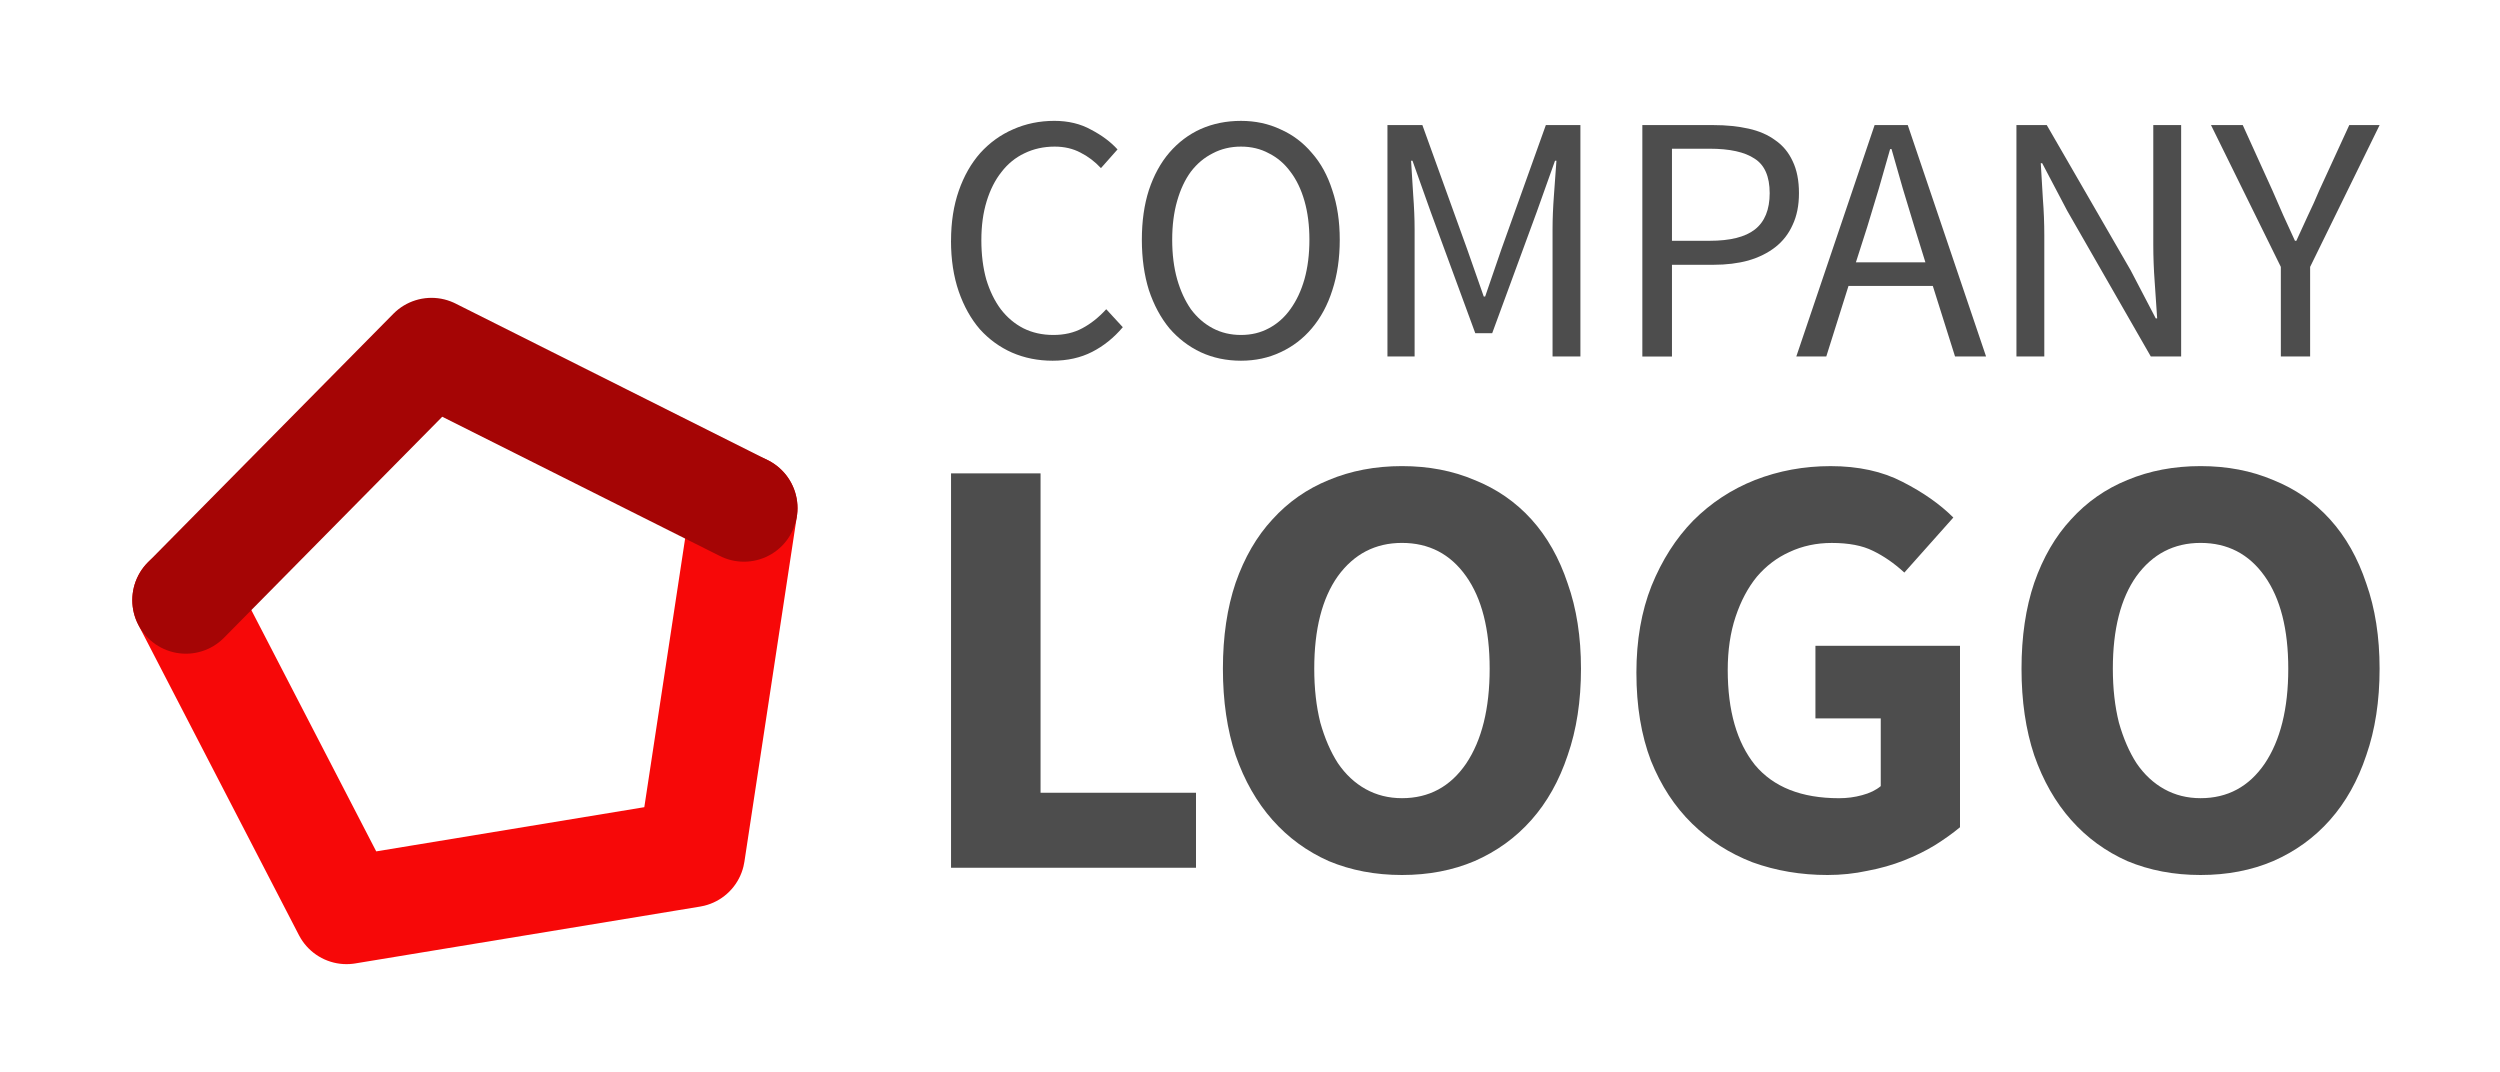
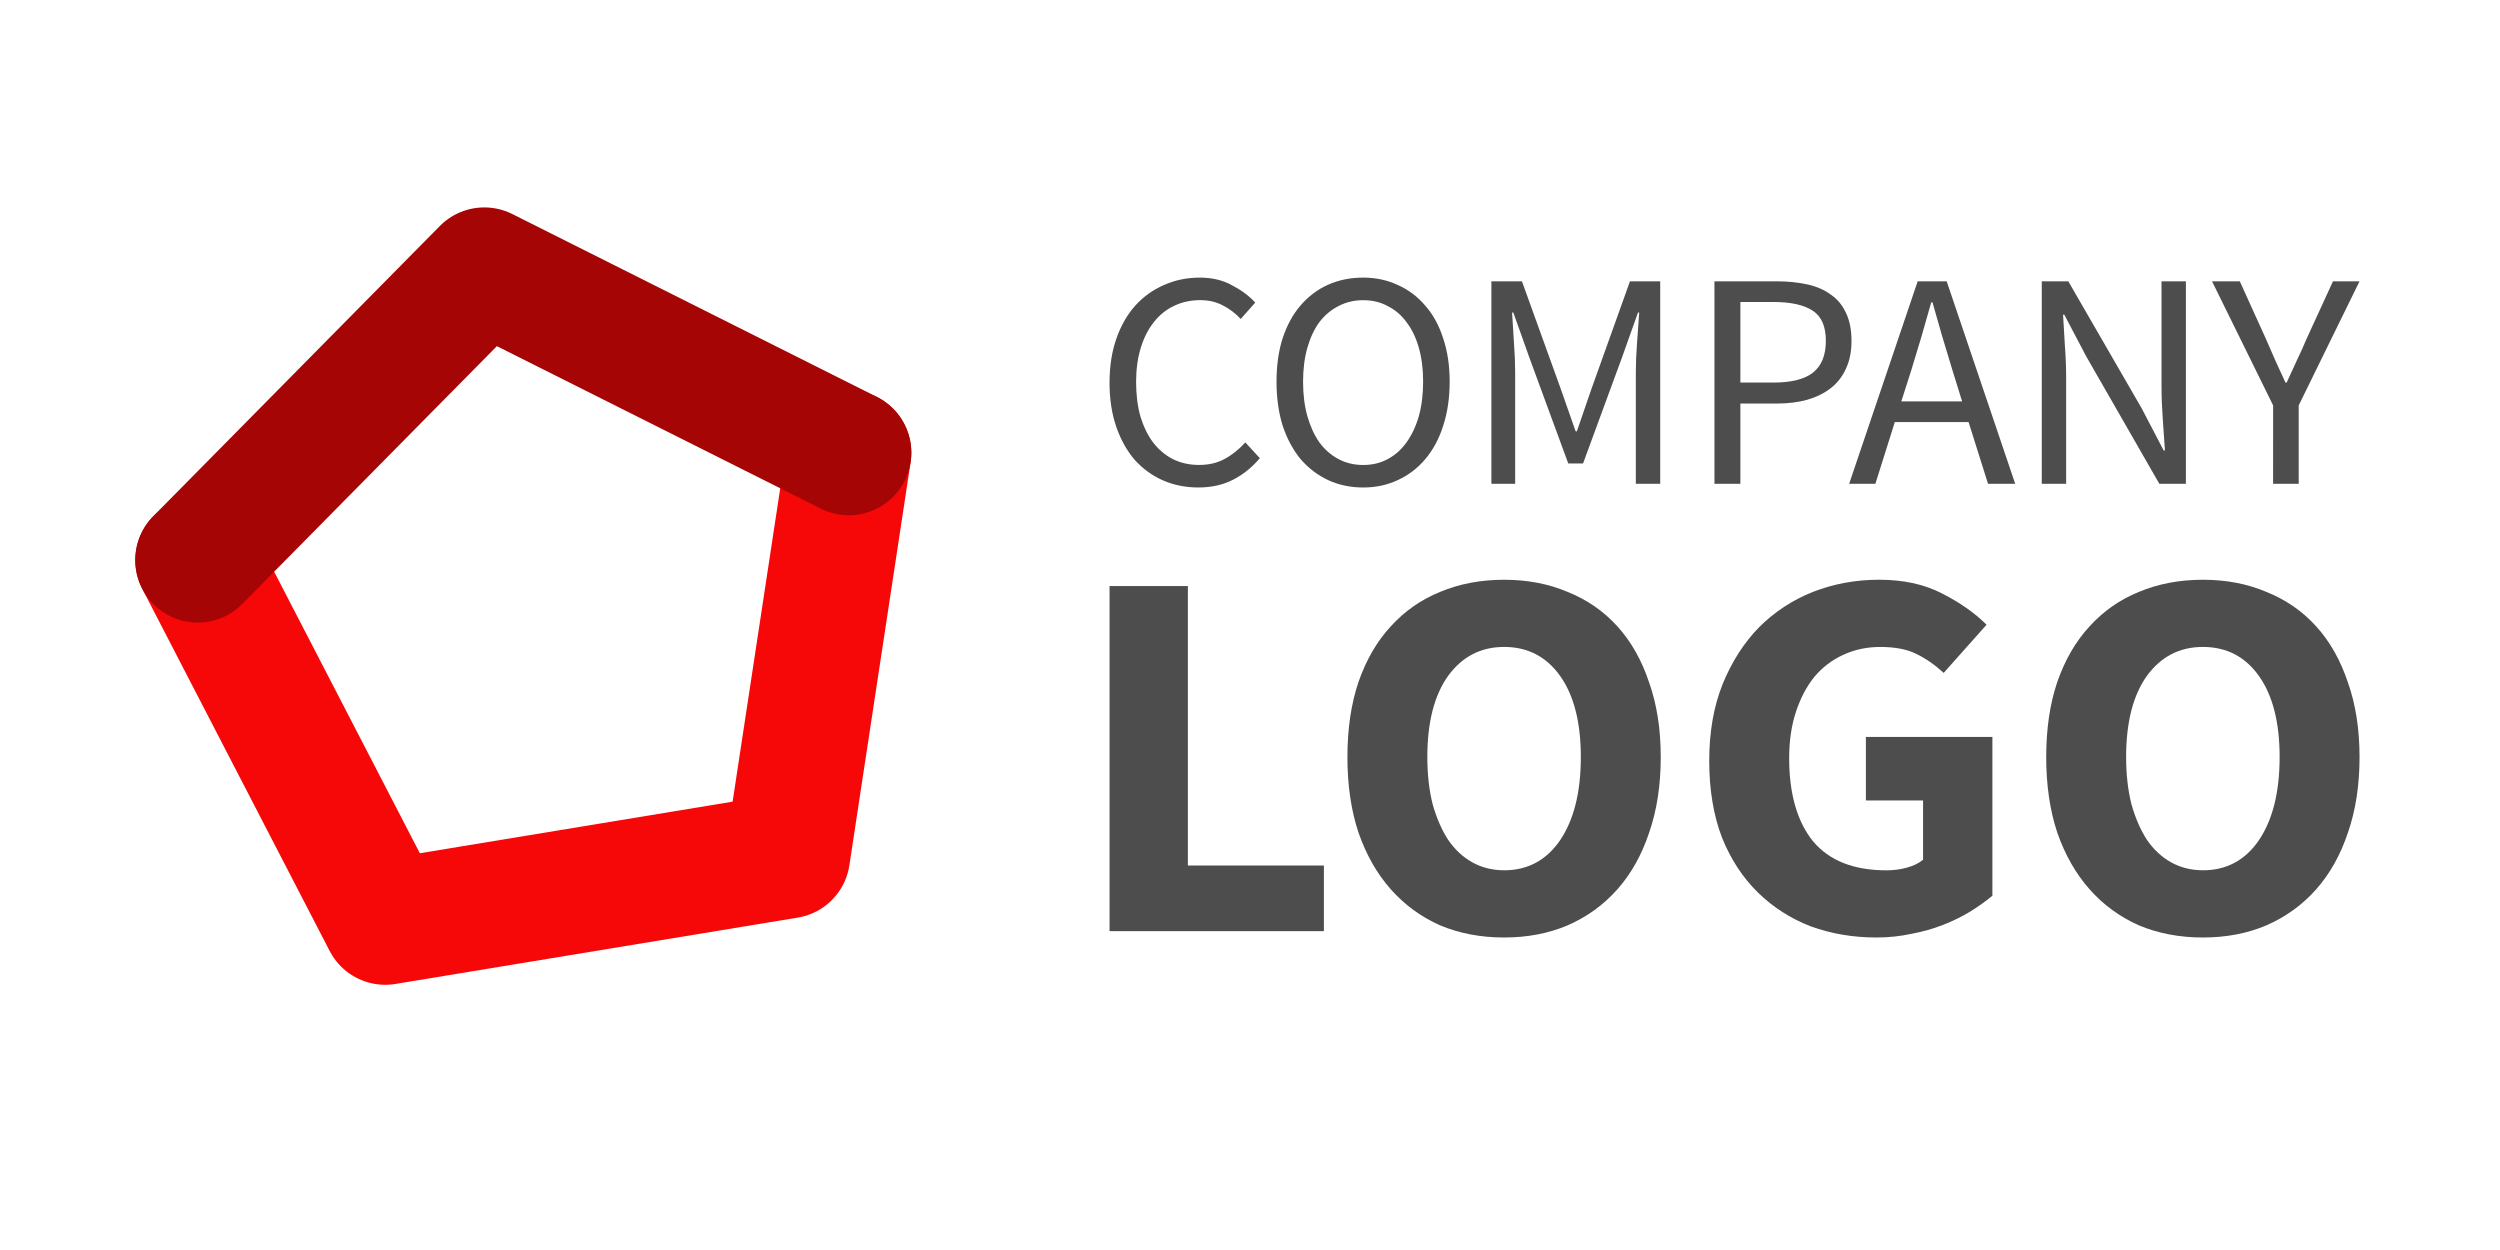
- <svg xmlns="http://www.w3.org/2000/svg" width="140" height="60" version="1.1" id="svg8">
+ <svg xmlns="http://www.w3.org/2000/svg" width="120" height="60" version="1.1" id="svg8">
  <defs id="defs2" />
  <g id="layer1">
-     <path style="color:#000000;clip-rule:nonzero;display:inline;overflow:visible;visibility:visible;opacity:1;isolation:auto;mix-blend-mode:normal;color-interpolation:sRGB;color-interpolation-filters:linearRGB;solid-color:#000000;solid-opacity:1;vector-effect:none;fill:none;fill-opacity:1;fill-rule:nonzero;stroke:#f70808;stroke-width:6;stroke-linecap:round;stroke-linejoin:round;stroke-miterlimit:4;stroke-dasharray:none;stroke-dashoffset:0;stroke-opacity:1;marker:none;color-rendering:auto;image-rendering:auto;shape-rendering:auto;text-rendering:auto;enable-background:accumulate" d="M 41.66,28.455 38.72,47.808 19.406,50.992 10.409,33.607" id="path823" />
-     <path style="color:#000000;clip-rule:nonzero;display:inline;overflow:visible;visibility:visible;opacity:1;isolation:auto;mix-blend-mode:normal;color-interpolation:sRGB;color-interpolation-filters:linearRGB;solid-color:#000000;solid-opacity:1;vector-effect:none;fill:none;fill-opacity:1;fill-rule:nonzero;stroke:#a50505;stroke-width:6;stroke-linecap:round;stroke-linejoin:round;stroke-miterlimit:4;stroke-dasharray:none;stroke-dashoffset:0;stroke-opacity:1;marker:none;color-rendering:auto;image-rendering:auto;shape-rendering:auto;text-rendering:auto;enable-background:accumulate" d="M 10.409,33.607 24.163,19.679 41.66,28.455" id="path828" />
+     <path style="color:#000000;clip-rule:nonzero;display:inline;overflow:visible;visibility:visible;opacity:1;isolation:auto;mix-blend-mode:normal;color-interpolation:sRGB;color-interpolation-filters:linearRGB;solid-color:#000000;solid-opacity:1;vector-effect:none;fill:none;fill-opacity:1;fill-rule:nonzero;stroke:#f70808;stroke-width:6;stroke-linecap:round;stroke-linejoin:round;stroke-miterlimit:4;stroke-dasharray:none;stroke-dashoffset:0;stroke-opacity:1;marker:none;color-rendering:auto;image-rendering:auto;shape-rendering:auto;text-rendering:auto;enable-background:accumulate" d="M 40.744,21.733 37.804,41.085 18.49,44.27 9.493,26.885" id="path823" />
+     <path style="color:#000000;clip-rule:nonzero;display:inline;overflow:visible;visibility:visible;opacity:1;isolation:auto;mix-blend-mode:normal;color-interpolation:sRGB;color-interpolation-filters:linearRGB;solid-color:#000000;solid-opacity:1;vector-effect:none;fill:none;fill-opacity:1;fill-rule:nonzero;stroke:#a50505;stroke-width:6;stroke-linecap:round;stroke-linejoin:round;stroke-miterlimit:4;stroke-dasharray:none;stroke-dashoffset:0;stroke-opacity:1;marker:none;color-rendering:auto;image-rendering:auto;shape-rendering:auto;text-rendering:auto;enable-background:accumulate" d="M 9.493,26.885 23.247,12.956 40.744,21.733" id="path828" />
  </g>
-   <path id="path836" style="font-style:normal;font-variant:normal;font-weight:normal;font-stretch:normal;font-size:16px;line-height:18px;font-family:'Source Sans Pro';-inkscape-font-specification:'Source Sans Pro';letter-spacing:0px;word-spacing:0px;fill:#4d4d4d;fill-opacity:1;stroke:none;stroke-width:1.235px;stroke-linecap:butt;stroke-linejoin:miter;stroke-opacity:1" d="m 53.258,13.484 q 0,-1.56 0.435,-2.805 0.435,-1.244 1.205,-2.114 0.79,-0.869 1.837,-1.323 1.067,-0.474 2.311,-0.474 1.165,0 2.054,0.494 0.909,0.474 1.481,1.106 L 61.653,9.415 Q 61.139,8.862 60.507,8.546 59.875,8.21 59.065,8.21 q -0.928,0 -1.699,0.375 -0.751,0.356 -1.284,1.047 -0.533,0.672 -0.83,1.64 -0.296,0.968 -0.296,2.173 0,1.225 0.277,2.212 0.296,0.968 0.81,1.659 0.533,0.691 1.264,1.067 0.751,0.375 1.679,0.375 0.928,0 1.62,-0.375 0.711,-0.375 1.343,-1.067 l 0.928,1.007 q -0.751,0.889 -1.719,1.383 -0.968,0.494 -2.212,0.494 -1.225,0 -2.272,-0.454 -1.027,-0.454 -1.798,-1.304 -0.751,-0.869 -1.185,-2.114 -0.435,-1.264 -0.435,-2.844 z" />
-   <path id="path838" style="font-style:normal;font-variant:normal;font-weight:normal;font-stretch:normal;font-size:16px;line-height:18px;font-family:'Source Sans Pro';-inkscape-font-specification:'Source Sans Pro';letter-spacing:0px;word-spacing:0px;fill:#4d4d4d;fill-opacity:1;stroke:none;stroke-width:1.235px;stroke-linecap:butt;stroke-linejoin:miter;stroke-opacity:1" d="m 69.495,20.2 q -1.225,0 -2.252,-0.474 -1.007,-0.474 -1.758,-1.343 -0.731,-0.889 -1.146,-2.133 -0.395,-1.264 -0.395,-2.825 0,-1.56 0.395,-2.785 0.415,-1.244 1.146,-2.094 0.751,-0.869 1.758,-1.323 1.027,-0.454 2.252,-0.454 1.205,0 2.212,0.474 1.027,0.454 1.758,1.323 0.751,0.849 1.146,2.094 0.415,1.225 0.415,2.765 0,1.56 -0.415,2.825 -0.395,1.244 -1.146,2.133 -0.731,0.869 -1.758,1.343 -1.007,0.474 -2.212,0.474 z m 0,-1.442 q 0.869,0 1.56,-0.375 0.711,-0.375 1.205,-1.067 0.514,-0.711 0.79,-1.679 0.277,-0.988 0.277,-2.212 0,-1.205 -0.277,-2.173 -0.277,-0.968 -0.79,-1.64 -0.494,-0.672 -1.205,-1.027 -0.691,-0.375 -1.56,-0.375 -0.869,0 -1.58,0.375 -0.711,0.356 -1.225,1.027 -0.494,0.672 -0.77,1.64 -0.277,0.968 -0.277,2.173 0,1.225 0.277,2.212 0.277,0.968 0.77,1.679 0.514,0.691 1.225,1.067 0.711,0.375 1.58,0.375 z" />
-   <path id="path840" style="font-style:normal;font-variant:normal;font-weight:normal;font-stretch:normal;font-size:16px;line-height:18px;font-family:'Source Sans Pro';-inkscape-font-specification:'Source Sans Pro';letter-spacing:0px;word-spacing:0px;fill:#4d4d4d;fill-opacity:1;stroke:none;stroke-width:1.235px;stroke-linecap:butt;stroke-linejoin:miter;stroke-opacity:1" d="m 77.697,7.005 h 1.956 l 2.509,6.953 0.928,2.647 h 0.079 l 0.909,-2.647 2.489,-6.953 h 1.936 v 12.958 h -1.56 v -7.131 q 0,-0.869 0.079,-1.916 0.079,-1.047 0.138,-1.916 h -0.079 L 86.052,11.884 83.563,18.659 H 82.615 L 80.126,11.884 79.099,9 h -0.079 q 0.059,0.869 0.119,1.916 0.079,1.047 0.079,1.916 v 7.131 h -1.521 z" />
-   <path id="path842" style="font-style:normal;font-variant:normal;font-weight:normal;font-stretch:normal;font-size:16px;line-height:18px;font-family:'Source Sans Pro';-inkscape-font-specification:'Source Sans Pro';letter-spacing:0px;word-spacing:0px;fill:#4d4d4d;fill-opacity:1;stroke:none;stroke-width:1.235px;stroke-linecap:butt;stroke-linejoin:miter;stroke-opacity:1" d="m 91.971,7.005 h 3.99 q 1.067,0 1.956,0.198 0.889,0.198 1.501,0.652 0.632,0.435 0.968,1.165 0.356,0.731 0.356,1.798 0,1.027 -0.356,1.778 -0.336,0.751 -0.968,1.244 -0.632,0.494 -1.521,0.751 -0.869,0.237 -1.936,0.237 h -2.331 v 5.136 h -1.659 z m 3.773,6.479 q 1.719,0 2.528,-0.632 0.83,-0.652 0.83,-2.035 0,-1.402 -0.849,-1.936 -0.83,-0.553 -2.509,-0.553 h -2.114 v 5.156 z" />
-   <path id="path844" style="font-style:normal;font-variant:normal;font-weight:normal;font-stretch:normal;font-size:16px;line-height:18px;font-family:'Source Sans Pro';-inkscape-font-specification:'Source Sans Pro';letter-spacing:0px;word-spacing:0px;fill:#4d4d4d;fill-opacity:1;stroke:none;stroke-width:1.235px;stroke-linecap:butt;stroke-linejoin:miter;stroke-opacity:1" d="m 107.822,14.689 -0.612,-1.975 q -0.336,-1.086 -0.652,-2.153 -0.316,-1.086 -0.632,-2.212 h -0.079 q -0.316,1.126 -0.632,2.212 -0.316,1.067 -0.652,2.153 l -0.632,1.975 z m 0.415,1.323 h -4.721 l -1.244,3.951 h -1.679 l 4.385,-12.958 h 1.857 l 4.385,12.958 h -1.738 z" />
-   <path id="path846" style="font-style:normal;font-variant:normal;font-weight:normal;font-stretch:normal;font-size:16px;line-height:18px;font-family:'Source Sans Pro';-inkscape-font-specification:'Source Sans Pro';letter-spacing:0px;word-spacing:0px;fill:#4d4d4d;fill-opacity:1;stroke:none;stroke-width:1.235px;stroke-linecap:butt;stroke-linejoin:miter;stroke-opacity:1" d="m 112.92,7.005 h 1.699 l 4.701,8.138 1.402,2.686 h 0.079 q -0.059,-0.988 -0.138,-2.035 -0.079,-1.067 -0.079,-2.094 V 7.005 h 1.56 v 12.958 h -1.699 L 115.765,11.805 114.362,9.138 h -0.079 q 0.059,0.988 0.119,2.015 0.079,1.007 0.079,2.035 v 6.775 h -1.56 z" />
-   <path id="path848" style="font-style:normal;font-variant:normal;font-weight:normal;font-stretch:normal;font-size:16px;line-height:18px;font-family:'Source Sans Pro';-inkscape-font-specification:'Source Sans Pro';letter-spacing:0px;word-spacing:0px;fill:#4d4d4d;fill-opacity:1;stroke:none;stroke-width:1.235px;stroke-linecap:butt;stroke-linejoin:miter;stroke-opacity:1" d="m 127.727,14.946 -3.911,-7.941 h 1.778 l 1.659,3.654 q 0.316,0.711 0.612,1.402 0.316,0.691 0.652,1.422 h 0.079 q 0.336,-0.731 0.652,-1.422 0.336,-0.691 0.632,-1.402 l 1.679,-3.654 h 1.699 l -3.891,7.941 v 5.017 h -1.639 z" />
-   <path d="m 53.258,26.509 h 5.013 v 17.885 h 8.705 v 4.2 H 53.258 Z" id="path822" style="font-style:normal;font-variant:normal;font-weight:bold;font-stretch:normal;font-size:16px;line-height:18px;font-family:'Source Sans Pro';-inkscape-font-specification:'Source Sans Pro Bold';letter-spacing:0px;word-spacing:0px;fill:#4d4d4d;fill-opacity:1;stroke:none;stroke-width:2.117px;stroke-linecap:butt;stroke-linejoin:miter;stroke-opacity:1" />
-   <path d="m 78.509,49 q -2.236,0 -4.099,-0.779 -1.829,-0.813 -3.15,-2.303 -1.321,-1.49 -2.066,-3.624 -0.711,-2.134 -0.711,-4.844 0,-2.71 0.711,-4.81 0.745,-2.134 2.066,-3.557 1.321,-1.457 3.15,-2.202 1.863,-0.779 4.099,-0.779 2.236,0 4.065,0.779 1.863,0.745 3.184,2.202 1.321,1.457 2.032,3.591 0.745,2.1 0.745,4.776 0,2.71 -0.745,4.844 -0.711,2.134 -2.032,3.624 -1.321,1.49 -3.184,2.303 Q 80.745,49 78.509,49 Z m 0,-4.302 q 2.269,0 3.591,-1.931 1.321,-1.965 1.321,-5.318 0,-3.32 -1.321,-5.183 -1.321,-1.863 -3.591,-1.863 -2.236,0 -3.59,1.863 -1.321,1.863 -1.321,5.183 0,1.66 0.339,3.015 0.373,1.321 0.982,2.269 0.644,0.948 1.558,1.457 0.915,0.508 2.032,0.508 z" id="path824" style="font-style:normal;font-variant:normal;font-weight:bold;font-stretch:normal;font-size:16px;line-height:18px;font-family:'Source Sans Pro';-inkscape-font-specification:'Source Sans Pro Bold';letter-spacing:0px;word-spacing:0px;fill:#4d4d4d;fill-opacity:1;stroke:none;stroke-width:2.117px;stroke-linecap:butt;stroke-linejoin:miter;stroke-opacity:1" />
-   <path d="m 91.638,37.687 q 0,-2.744 0.847,-4.878 0.881,-2.168 2.337,-3.658 1.49,-1.49 3.455,-2.269 1.998,-0.779 4.234,-0.779 2.337,0 4.031,0.881 1.727,0.881 2.845,1.998 l -2.744,3.082 q -0.847,-0.779 -1.761,-1.219 -0.881,-0.44 -2.303,-0.44 -1.287,0 -2.371,0.508 -1.05,0.474 -1.829,1.389 -0.745,0.915 -1.186,2.236 -0.44,1.321 -0.44,2.981 0,3.421 1.524,5.318 1.558,1.863 4.708,1.863 0.677,0 1.287,-0.169 0.644,-0.169 1.05,-0.508 v -3.794 h -3.658 v -4.065 h 8.096 v 10.162 q -0.61,0.508 -1.423,1.016 -0.779,0.474 -1.728,0.847 -0.948,0.373 -2.032,0.576 Q 103.493,49 102.342,49 q -2.236,0 -4.2,-0.711 -1.931,-0.745 -3.387,-2.168 -1.457,-1.423 -2.303,-3.523 -0.813,-2.134 -0.813,-4.912 z" id="path826" style="font-style:normal;font-variant:normal;font-weight:bold;font-stretch:normal;font-size:16px;line-height:18px;font-family:'Source Sans Pro';-inkscape-font-specification:'Source Sans Pro Bold';letter-spacing:0px;word-spacing:0px;fill:#4d4d4d;fill-opacity:1;stroke:none;stroke-width:2.117px;stroke-linecap:butt;stroke-linejoin:miter;stroke-opacity:1" />
-   <path d="m 123.231,49 q -2.236,0 -4.099,-0.779 -1.829,-0.813 -3.15,-2.303 -1.321,-1.49 -2.066,-3.624 -0.711,-2.134 -0.711,-4.844 0,-2.71 0.711,-4.81 0.745,-2.134 2.066,-3.557 1.321,-1.457 3.15,-2.202 1.863,-0.779 4.099,-0.779 2.236,0 4.065,0.779 1.863,0.745 3.184,2.202 1.321,1.457 2.032,3.591 0.745,2.1 0.745,4.776 0,2.71 -0.745,4.844 -0.711,2.134 -2.032,3.624 -1.321,1.49 -3.184,2.303 Q 125.467,49 123.231,49 Z m 0,-4.302 q 2.269,0 3.591,-1.931 1.321,-1.965 1.321,-5.318 0,-3.32 -1.321,-5.183 -1.321,-1.863 -3.591,-1.863 -2.236,0 -3.591,1.863 -1.321,1.863 -1.321,5.183 0,1.66 0.339,3.015 0.373,1.321 0.982,2.269 0.644,0.948 1.558,1.457 0.915,0.508 2.032,0.508 z" id="path830" style="font-style:normal;font-variant:normal;font-weight:bold;font-stretch:normal;font-size:16px;line-height:18px;font-family:'Source Sans Pro';-inkscape-font-specification:'Source Sans Pro Bold';letter-spacing:0px;word-spacing:0px;fill:#4d4d4d;fill-opacity:1;stroke:none;stroke-width:2.117px;stroke-linecap:butt;stroke-linejoin:miter;stroke-opacity:1" />
+   <path id="path836" style="font-style:normal;font-variant:normal;font-weight:normal;font-stretch:normal;font-size:16px;line-height:18px;font-family:'Source Sans Pro';-inkscape-font-specification:'Source Sans Pro';letter-spacing:0px;word-spacing:0px;fill:#4d4d4d;fill-opacity:1;stroke:none;stroke-width:0.926px;stroke-linecap:butt;stroke-linejoin:miter;stroke-opacity:1" d="m 53.258,18.363 q 0,-1.17 0.326,-2.104 0.326,-0.933 0.904,-1.585 0.593,-0.652 1.378,-0.993 0.8,-0.356 1.733,-0.356 0.874,0 1.541,0.37 0.681,0.356 1.111,0.83 L 59.554,15.311 q -0.385,-0.415 -0.859,-0.652 -0.474,-0.252 -1.081,-0.252 -0.696,0 -1.274,0.281 -0.563,0.267 -0.963,0.785 -0.4,0.504 -0.622,1.23 -0.222,0.726 -0.222,1.63 0,0.919 0.207,1.659 0.222,0.726 0.607,1.244 0.4,0.519 0.948,0.8 0.563,0.281 1.259,0.281 0.696,0 1.215,-0.281 0.533,-0.281 1.007,-0.8 l 0.696,0.756 q -0.563,0.667 -1.289,1.037 -0.726,0.37 -1.659,0.37 -0.919,0 -1.704,-0.341 -0.77,-0.341 -1.348,-0.978 -0.563,-0.652 -0.889,-1.585 -0.326,-0.948 -0.326,-2.133 z" />
+   <path id="path838" style="font-style:normal;font-variant:normal;font-weight:normal;font-stretch:normal;font-size:16px;line-height:18px;font-family:'Source Sans Pro';-inkscape-font-specification:'Source Sans Pro';letter-spacing:0px;word-spacing:0px;fill:#4d4d4d;fill-opacity:1;stroke:none;stroke-width:0.926px;stroke-linecap:butt;stroke-linejoin:miter;stroke-opacity:1" d="m 65.436,23.4 q -0.919,0 -1.689,-0.356 -0.756,-0.356 -1.319,-1.007 -0.548,-0.667 -0.859,-1.6 -0.296,-0.948 -0.296,-2.119 0,-1.17 0.296,-2.089 0.311,-0.933 0.859,-1.57 0.563,-0.652 1.319,-0.993 0.77,-0.341 1.689,-0.341 0.904,0 1.659,0.356 0.77,0.341 1.319,0.993 0.563,0.637 0.859,1.57 0.311,0.919 0.311,2.074 0,1.17 -0.311,2.119 -0.296,0.933 -0.859,1.6 -0.548,0.652 -1.319,1.007 -0.756,0.356 -1.659,0.356 z m 0,-1.081 q 0.652,0 1.17,-0.281 0.533,-0.281 0.904,-0.8 0.385,-0.533 0.593,-1.259 0.207,-0.741 0.207,-1.659 0,-0.904 -0.207,-1.63 -0.207,-0.726 -0.593,-1.23 -0.37,-0.504 -0.904,-0.77 -0.519,-0.281 -1.17,-0.281 -0.652,0 -1.185,0.281 -0.533,0.267 -0.919,0.77 -0.37,0.504 -0.578,1.23 -0.207,0.726 -0.207,1.63 0,0.919 0.207,1.659 0.207,0.726 0.578,1.259 0.385,0.519 0.919,0.8 0.533,0.281 1.185,0.281 z" />
+   <path id="path840" style="font-style:normal;font-variant:normal;font-weight:normal;font-stretch:normal;font-size:16px;line-height:18px;font-family:'Source Sans Pro';-inkscape-font-specification:'Source Sans Pro';letter-spacing:0px;word-spacing:0px;fill:#4d4d4d;fill-opacity:1;stroke:none;stroke-width:0.926px;stroke-linecap:butt;stroke-linejoin:miter;stroke-opacity:1" d="m 71.587,13.504 h 1.467 l 1.881,5.215 0.696,1.985 h 0.059 l 0.681,-1.985 1.867,-5.215 h 1.452 v 9.719 h -1.17 v -5.348 q 0,-0.652 0.059,-1.437 0.059,-0.785 0.104,-1.437 h -0.059 l -0.77,2.163 -1.867,5.081 h -0.711 l -1.867,-5.081 -0.77,-2.163 h -0.059 q 0.044,0.652 0.089,1.437 0.059,0.785 0.059,1.437 v 5.348 h -1.141 z" />
+   <path id="path842" style="font-style:normal;font-variant:normal;font-weight:normal;font-stretch:normal;font-size:16px;line-height:18px;font-family:'Source Sans Pro';-inkscape-font-specification:'Source Sans Pro';letter-spacing:0px;word-spacing:0px;fill:#4d4d4d;fill-opacity:1;stroke:none;stroke-width:0.926px;stroke-linecap:butt;stroke-linejoin:miter;stroke-opacity:1" d="m 82.293,13.504 h 2.993 q 0.8,0 1.467,0.148 0.667,0.148 1.126,0.489 0.474,0.326 0.726,0.874 0.267,0.548 0.267,1.348 0,0.77 -0.267,1.333 -0.252,0.563 -0.726,0.933 -0.474,0.37 -1.141,0.563 -0.652,0.178 -1.452,0.178 h -1.748 v 3.852 h -1.244 z m 2.83,4.859 q 1.289,0 1.896,-0.474 0.622,-0.489 0.622,-1.526 0,-1.052 -0.637,-1.452 -0.622,-0.415 -1.881,-0.415 h -1.585 v 3.867 z" />
+   <path id="path844" style="font-style:normal;font-variant:normal;font-weight:normal;font-stretch:normal;font-size:16px;line-height:18px;font-family:'Source Sans Pro';-inkscape-font-specification:'Source Sans Pro';letter-spacing:0px;word-spacing:0px;fill:#4d4d4d;fill-opacity:1;stroke:none;stroke-width:0.926px;stroke-linecap:butt;stroke-linejoin:miter;stroke-opacity:1" d="m 94.181,19.267 -0.459,-1.481 Q 93.47,16.97 93.233,16.17 92.996,15.356 92.759,14.511 h -0.059 q -0.237,0.844 -0.474,1.659 -0.237,0.8 -0.489,1.615 l -0.474,1.481 z m 0.311,0.993 h -3.541 l -0.933,2.963 h -1.259 l 3.289,-9.719 h 1.393 l 3.289,9.719 h -1.304 z" />
+   <path id="path846" style="font-style:normal;font-variant:normal;font-weight:normal;font-stretch:normal;font-size:16px;line-height:18px;font-family:'Source Sans Pro';-inkscape-font-specification:'Source Sans Pro';letter-spacing:0px;word-spacing:0px;fill:#4d4d4d;fill-opacity:1;stroke:none;stroke-width:0.926px;stroke-linecap:butt;stroke-linejoin:miter;stroke-opacity:1" d="m 98.005,13.504 h 1.274 l 3.526,6.104 1.052,2.015 h 0.059 q -0.044,-0.741 -0.104,-1.526 -0.059,-0.8 -0.059,-1.57 v -5.022 h 1.17 v 9.719 h -1.274 l -3.511,-6.119 -1.052,-2 H 99.027 q 0.044,0.741 0.089,1.511 0.059,0.756 0.059,1.526 v 5.081 h -1.17 z" />
+   <path id="path848" style="font-style:normal;font-variant:normal;font-weight:normal;font-stretch:normal;font-size:16px;line-height:18px;font-family:'Source Sans Pro';-inkscape-font-specification:'Source Sans Pro';letter-spacing:0px;word-spacing:0px;fill:#4d4d4d;fill-opacity:1;stroke:none;stroke-width:0.926px;stroke-linecap:butt;stroke-linejoin:miter;stroke-opacity:1" d="m 109.11,19.459 -2.933,-5.956 h 1.333 l 1.244,2.741 q 0.237,0.533 0.459,1.052 0.237,0.519 0.489,1.067 h 0.059 q 0.252,-0.548 0.489,-1.067 0.252,-0.519 0.474,-1.052 l 1.259,-2.741 h 1.274 l -2.919,5.956 v 3.763 h -1.23 z" />
+   <path d="m 53.258,28.131 h 3.76 v 13.414 h 6.529 v 3.15 H 53.258 Z" id="path822" style="font-style:normal;font-variant:normal;font-weight:bold;font-stretch:normal;font-size:16px;line-height:18px;font-family:'Source Sans Pro';-inkscape-font-specification:'Source Sans Pro Bold';letter-spacing:0px;word-spacing:0px;fill:#4d4d4d;fill-opacity:1;stroke:none;stroke-width:1.588px;stroke-linecap:butt;stroke-linejoin:miter;stroke-opacity:1" />
+   <path d="m 72.196,45 q -1.677,0 -3.074,-0.584 -1.372,-0.61 -2.363,-1.728 -0.991,-1.118 -1.55,-2.718 -0.533,-1.6 -0.533,-3.633 0,-2.032 0.533,-3.607 0.559,-1.6 1.55,-2.667 0.991,-1.092 2.363,-1.651 1.397,-0.584 3.074,-0.584 1.677,0 3.049,0.584 1.397,0.559 2.388,1.651 0.991,1.092 1.524,2.693 0.559,1.575 0.559,3.582 0,2.032 -0.559,3.633 -0.533,1.6 -1.524,2.718 -0.991,1.118 -2.388,1.728 Q 73.873,45 72.196,45 Z m 0,-3.226 q 1.702,0 2.693,-1.448 0.991,-1.473 0.991,-3.989 0,-2.49 -0.991,-3.887 -0.991,-1.397 -2.693,-1.397 -1.677,0 -2.693,1.397 -0.991,1.397 -0.991,3.887 0,1.245 0.254,2.261 0.279,0.991 0.737,1.702 0.483,0.711 1.169,1.092 0.686,0.381 1.524,0.381 z" id="path824" style="font-style:normal;font-variant:normal;font-weight:bold;font-stretch:normal;font-size:16px;line-height:18px;font-family:'Source Sans Pro';-inkscape-font-specification:'Source Sans Pro Bold';letter-spacing:0px;word-spacing:0px;fill:#4d4d4d;fill-opacity:1;stroke:none;stroke-width:1.588px;stroke-linecap:butt;stroke-linejoin:miter;stroke-opacity:1" />
+   <path d="m 82.043,36.515 q 0,-2.058 0.635,-3.658 0.661,-1.626 1.753,-2.744 1.118,-1.118 2.591,-1.702 1.499,-0.584 3.176,-0.584 1.753,0 3.023,0.661 1.296,0.661 2.134,1.499 l -2.058,2.312 q -0.635,-0.584 -1.321,-0.915 -0.661,-0.33 -1.727,-0.33 -0.965,0 -1.778,0.381 -0.788,0.356 -1.372,1.042 -0.559,0.686 -0.889,1.677 -0.33,0.991 -0.33,2.236 0,2.566 1.143,3.989 1.169,1.397 3.531,1.397 0.508,0 0.965,-0.127 0.483,-0.127 0.788,-0.381 v -2.845 h -2.744 v -3.049 h 6.072 v 7.621 q -0.457,0.381 -1.067,0.762 -0.584,0.356 -1.296,0.635 -0.711,0.279 -1.524,0.432 Q 90.934,45 90.071,45 q -1.677,0 -3.15,-0.533 -1.448,-0.559 -2.54,-1.626 -1.092,-1.067 -1.728,-2.642 -0.61,-1.6 -0.61,-3.684 z" id="path826" style="font-style:normal;font-variant:normal;font-weight:bold;font-stretch:normal;font-size:16px;line-height:18px;font-family:'Source Sans Pro';-inkscape-font-specification:'Source Sans Pro Bold';letter-spacing:0px;word-spacing:0px;fill:#4d4d4d;fill-opacity:1;stroke:none;stroke-width:1.588px;stroke-linecap:butt;stroke-linejoin:miter;stroke-opacity:1" />
+   <path d="m 105.738,45 q -1.677,0 -3.074,-0.584 -1.372,-0.61 -2.363,-1.728 -0.991,-1.118 -1.55,-2.718 -0.533,-1.6 -0.533,-3.633 0,-2.032 0.533,-3.607 0.559,-1.6 1.55,-2.667 0.991,-1.092 2.363,-1.651 1.397,-0.584 3.074,-0.584 1.677,0 3.049,0.584 1.397,0.559 2.388,1.651 0.991,1.092 1.524,2.693 0.559,1.575 0.559,3.582 0,2.032 -0.559,3.633 -0.533,1.6 -1.524,2.718 -0.991,1.118 -2.388,1.728 Q 107.415,45 105.738,45 Z m 0,-3.226 q 1.702,0 2.693,-1.448 0.991,-1.473 0.991,-3.989 0,-2.49 -0.991,-3.887 -0.991,-1.397 -2.693,-1.397 -1.677,0 -2.693,1.397 -0.991,1.397 -0.991,3.887 0,1.245 0.254,2.261 0.279,0.991 0.737,1.702 0.483,0.711 1.169,1.092 0.686,0.381 1.524,0.381 z" id="path830" style="font-style:normal;font-variant:normal;font-weight:bold;font-stretch:normal;font-size:16px;line-height:18px;font-family:'Source Sans Pro';-inkscape-font-specification:'Source Sans Pro Bold';letter-spacing:0px;word-spacing:0px;fill:#4d4d4d;fill-opacity:1;stroke:none;stroke-width:1.588px;stroke-linecap:butt;stroke-linejoin:miter;stroke-opacity:1" />
</svg>
